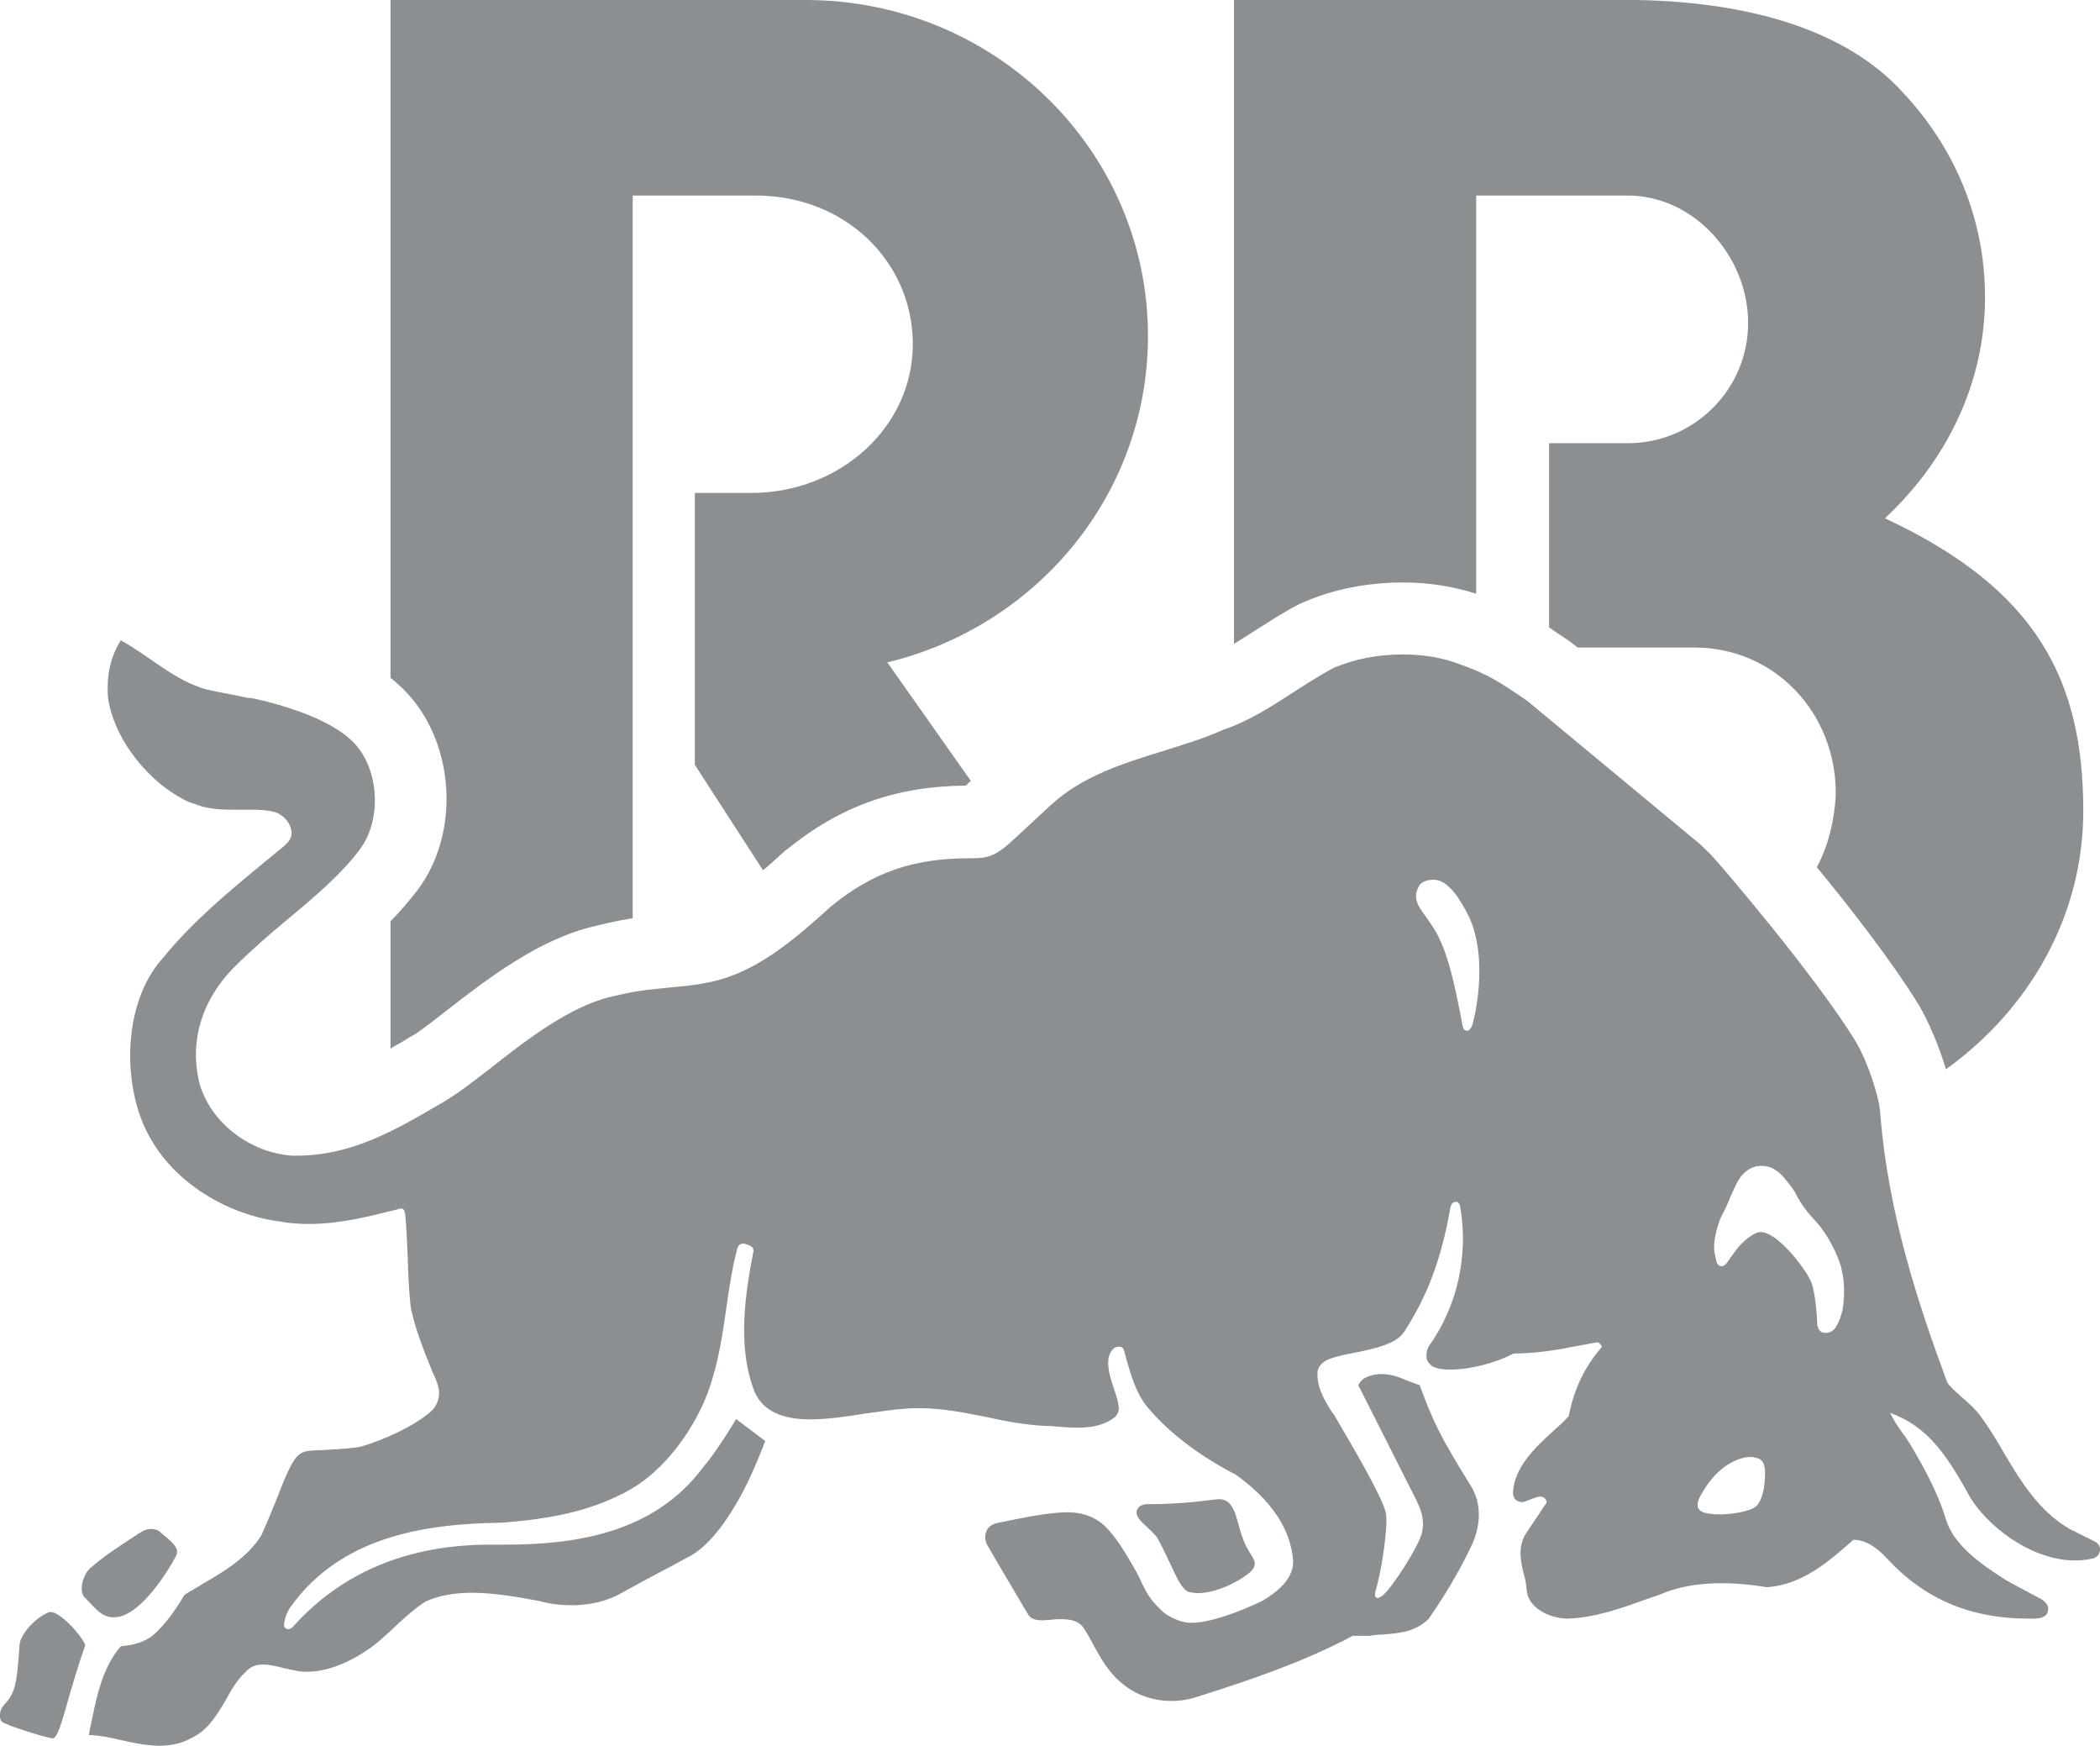
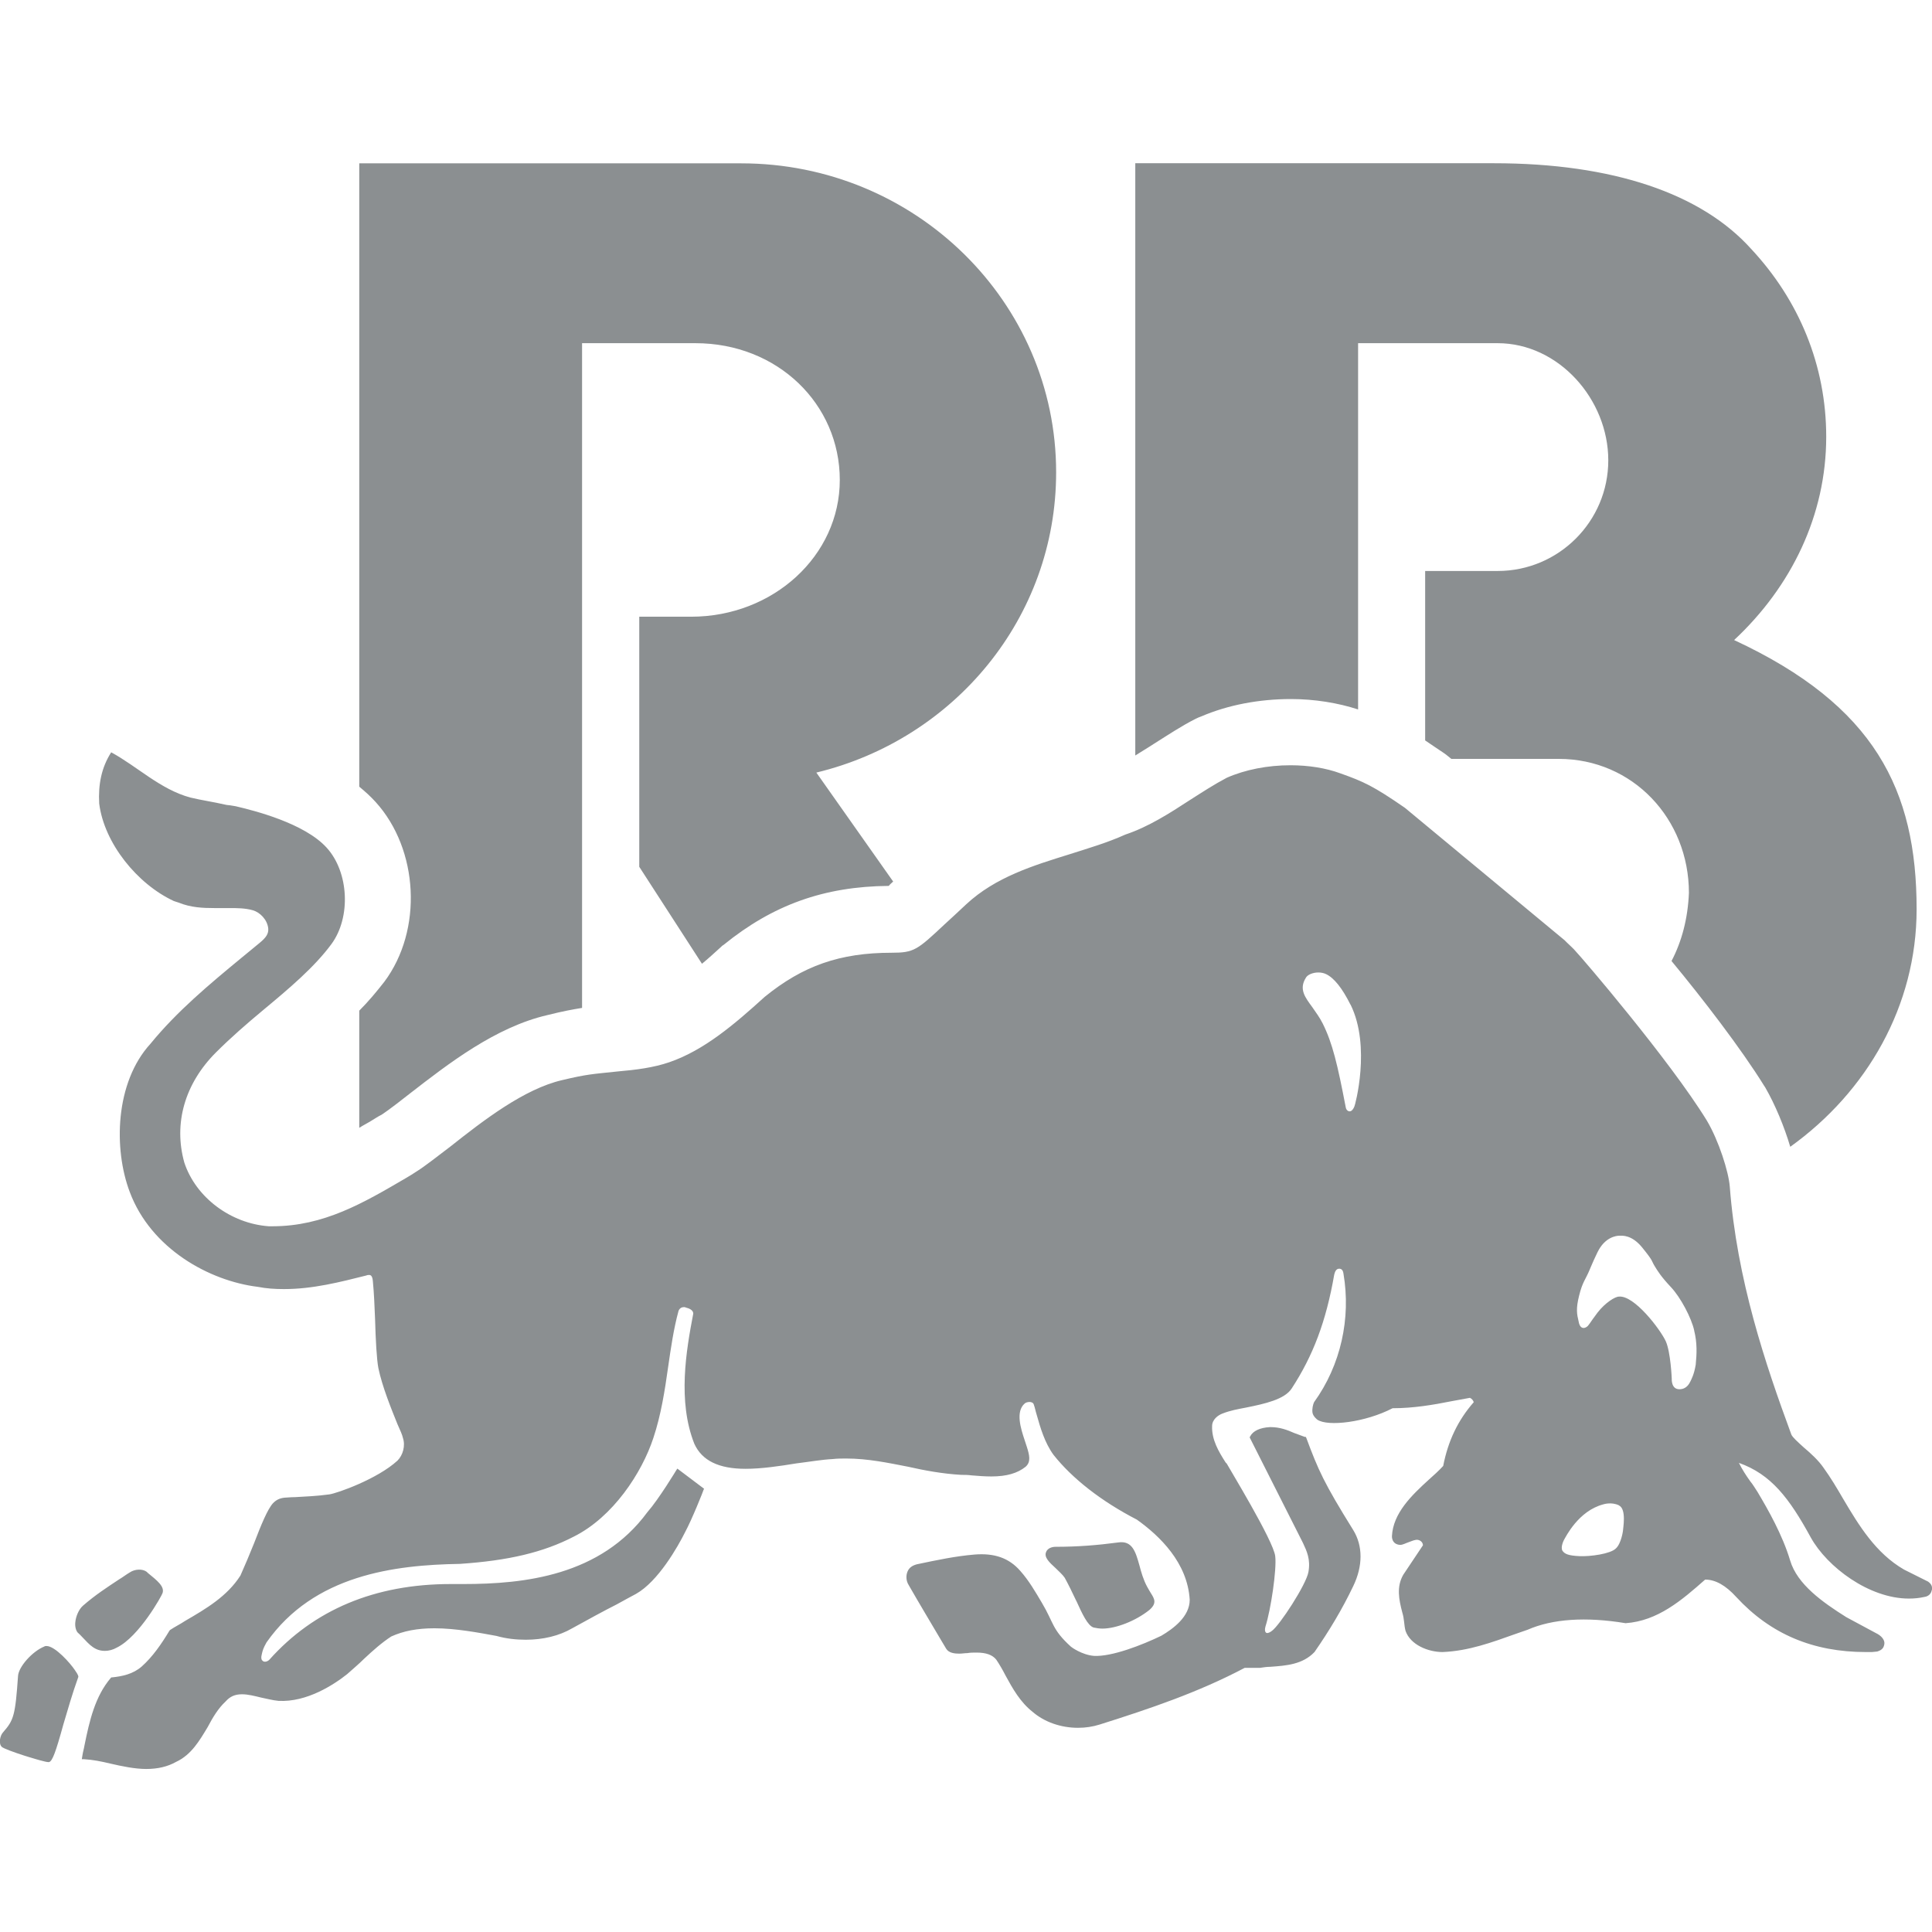
- <svg xmlns="http://www.w3.org/2000/svg" id="Layer_1" viewBox="0 0 182.09 151.3">
+ <svg xmlns="http://www.w3.org/2000/svg" id="Layer_1" viewBox="0 0 182.09 151.3" height="400" width="400">
  <defs>
    <style>.cls-1{fill:#8b8f91;}</style>
  </defs>
  <path class="cls-1" d="M8.49,139.64c.31.26.72.56,1.39.56.36,0,.77-.1,1.13-.31,2.11-1.03,4.26-4.93,4.31-5.14.21-.62-.51-1.18-1.39-1.9l-.1-.1c-.41-.31-1.13-.26-1.59.05-.36.21-.67.46-1.03.67-1.08.72-2.21,1.44-3.39,2.47-.41.36-.67,1.03-.72,1.54-.05.41.05.77.21.98.15.1.98,1.03,1.18,1.18M159.68,110.01c-.26-1.18-1.28-3.13-2.21-4.11-.92-.98-1.23-1.49-1.54-2-.31-.51-.05-.36-1.18-1.75-.98-1.18-1.85-1.08-2.11-1.08,0,0-1.03-.05-1.8,1.08-.31.41-1.03,2.16-1.03,2.16-.36.87-.67,1.13-.98,2.41-.31,1.23-.21,1.75-.05,2.41.1.67.46.72.72.56.26-.15.26-.31,1.08-1.39.72-.92,1.64-1.49,2-1.49,1.44-.15,3.9,3.08,4.42,4.21.46,1.03.56,3.49.56,3.49,0,.1-.05,1.03.72,1.03.67,0,.92-.51,1.03-.72.1-.21.36-.67.51-1.59.1-1.03.15-2.05-.15-3.24M152.6,126.49c-.72-.36-1.49-.1-1.49-.1-2.36.62-3.54,3.08-3.7,3.34,0,0-.36.67-.15,1.03.21.31.56.46,1.59.51,1.03.05,2.93-.21,3.44-.72.51-.46.67-1.64.67-1.64,0-.21.36-2.05-.36-2.41M127.28,79.29c-.77-1.54-1.54-2.52-2.31-2.88-.21-.1-.46-.15-.72-.15-.51,0-1.03.21-1.18.51-.67,1.08-.05,1.85.62,2.77.31.46.67.92.98,1.54.92,1.85,1.39,3.85,2.16,7.86.05.36.31.41.36.41.21,0,.36-.21.46-.46.05-.05,1.59-5.65-.36-9.6M182.07,134.45c-.05.36-.31.62-.72.67-.46.1-.92.15-1.44.15-3.75,0-7.7-2.98-9.24-5.75-2.05-3.75-3.75-5.96-6.78-7.04.31.62.67,1.18,1.08,1.75.26.31.46.67.67.98.98,1.64,2.36,4.06,3.08,6.47.67,2.26,3.08,3.95,5.29,5.34l2.77,1.49c.56.26.87.67.82,1.03-.05.31-.15.56-.67.72l-.51.05h-.56c-4.98,0-8.99-1.69-12.22-5.19-.98-1.08-1.95-1.64-2.93-1.64-2.21,1.95-4.47,3.9-7.5,4.11-3.75-.62-6.88-.41-9.24.62-.41.15-.77.26-1.18.41-2.16.77-4.37,1.59-6.83,1.69-1.34,0-3.03-.67-3.49-2-.15-.56-.1-1.08-.31-1.75-.31-1.18-.56-2.41.1-3.54l1.85-2.77c0-.26-.21-.46-.46-.51-.26-.05-.56.1-.87.21-.31.1-.56.26-.82.26-.82-.05-.77-.82-.77-.82.1-2.16,1.85-3.85,3.49-5.34.46-.41.92-.82,1.34-1.28.46-2.36,1.39-4.31,2.88-6.01-.05-.15-.15-.31-.36-.41-.56.1-1.13.21-1.69.31-1.8.36-3.65.67-5.6.67-2.57,1.34-6.11,1.75-7.09,1.08,0,0-.41-.31-.46-.67-.05-.36.05-.77.15-.98,2.52-3.49,3.49-7.91,2.77-12.12-.05-.36-.21-.46-.41-.46-.31,0-.41.36-.46.56-.77,4.42-2,7.65-4.01,10.73-.67,1.03-2.52,1.44-4.31,1.8-.77.15-1.44.26-2.21.56-.41.15-.98.56-.98,1.18-.05,1.28.62,2.41,1.28,3.44l.1.1c.15.31,4.42,7.29,4.57,8.73.15,1.23-.41,5.03-.92,6.62-.15.56.1.62.15.62.1,0,.26-.05.46-.21.72-.51,3.24-4.37,3.44-5.55.21-1.18-.15-1.95-.51-2.72l-5.03-9.96.05-.1c.26-.51.92-.82,1.85-.87h.1c.82,0,1.54.26,2.21.56.31.1.67.26.98.36h.1l.05.1c1.13,3.03,1.64,4.21,4.42,8.68.92,1.49.92,3.39,0,5.29-1.03,2.16-2.26,4.21-3.65,6.21-1.13,1.18-2.67,1.28-4.16,1.39-.31,0-.67.05-.98.1h-1.44c-4.37,2.31-8.94,3.85-13.66,5.34-.67.21-1.34.31-2.05.31-1.64,0-3.18-.56-4.26-1.49-1.18-.92-1.9-2.21-2.57-3.44-.26-.51-.56-1.03-.87-1.49-.36-.46-.98-.67-1.85-.67-.31,0-.62,0-.87.05-.26,0-.51.05-.77.05-.41,0-.98-.05-1.23-.46l-.46-.77c-1.03-1.75-2.05-3.44-3.08-5.24-.26-.41-.26-.92-.1-1.28.15-.36.46-.56.87-.67,1.95-.41,3.65-.77,5.44-.92,1.85-.15,3.24.31,4.31,1.54.82.92,1.44,2,2.05,3.03,1.13,1.9.92,2.47,2.72,4.11.05.05,1.03.77,2.16.87,1.69.1,4.57-1.03,6.37-1.9,1.13-.67,2.67-1.8,2.67-3.39-.21-3.49-2.82-6.01-4.98-7.55-3.39-1.75-6.11-3.9-7.86-6.11-.82-1.13-1.23-2.52-1.59-3.8-.1-.31-.15-.62-.26-.92-.05-.21-.26-.26-.41-.26s-.36.05-.46.15c-.87.77-.36,2.36,0,3.44.05.15.1.31.15.46l.05.15c.26.82.41,1.44-.1,1.9-.77.62-1.8.92-3.24.92-.62,0-1.23-.05-1.85-.1-.36-.05-.67-.05-.98-.05-1.75-.1-3.44-.41-5.03-.77-1.85-.36-3.8-.77-5.8-.77-.46,0-.87,0-1.28.05-1.03.05-2.21.26-3.44.41-1.59.26-3.29.51-4.78.51-2.52,0-4.11-.77-4.83-2.36-1.59-4.01-.77-8.78-.1-12.27,0-.36-.46-.51-.67-.56-.1-.05-.15-.05-.21-.05-.21,0-.41.1-.51.36-.46,1.69-.72,3.49-.98,5.29-.31,2.21-.67,4.52-1.39,6.68-1.08,3.29-3.8,7.45-7.5,9.3-2.88,1.49-6.16,2.26-10.73,2.57-6.16.1-13.76,1.03-18.23,7.4-.31.56-.36.72-.46,1.18-.05.21-.05.41.05.51.15.21.46.15.67-.05,4.21-4.72,9.96-7.14,17.1-7.14h1.18c5.75,0,12.94-.77,17.36-6.78,1.08-1.23,2.72-3.95,2.72-3.95l.1-.15,2.52,1.9-.05.1c0,.05-1.08,2.77-1.75,4.01-.67,1.34-2.52,4.62-4.62,5.8-.51.26-1.13.62-1.8.98-1.23.62-2.72,1.44-4.21,2.26-1.23.72-2.77,1.08-4.37,1.08-.92,0-1.85-.1-2.77-.36-1.69-.31-3.85-.72-5.85-.72-1.64,0-2.93.26-4.06.77-.87.56-1.75,1.34-2.57,2.11-.51.51-1.08.98-1.59,1.44-1.23.98-3.8,2.67-6.47,2.52-.56-.05-1.13-.21-1.64-.31-.62-.15-1.23-.31-1.8-.31-.67,0-1.13.21-1.54.67-.72.67-1.23,1.54-1.69,2.41-.77,1.28-1.54,2.62-2.98,3.29-.82.46-1.75.67-2.82.67s-2.31-.26-3.39-.51c-.87-.21-1.64-.36-2.47-.41h-.21l.05-.31c.05-.36.15-.67.21-1.03.46-2.26.98-4.57,2.47-6.32l.05-.05h.05c.98-.1,2-.31,2.82-1.03,1.03-.92,1.85-2.11,2.62-3.39l.05-.05c.46-.31.98-.56,1.44-.87,1.95-1.13,3.95-2.31,5.19-4.26.41-.92.87-2,1.28-3.03.67-1.75,1.28-3.24,1.8-3.8.31-.31.62-.46,1.08-.51.21,0,.51-.05.98-.05.87-.05,2.11-.1,3.24-.26.72-.1,4.52-1.44,6.42-3.18.51-.51.77-1.39.51-2.16-.05-.26-.26-.72-.51-1.28-.56-1.39-1.44-3.54-1.8-5.29-.15-.77-.26-2.67-.31-4.62-.05-1.23-.1-2.47-.21-3.59-.05-.56-.26-.56-.36-.56-.05,0-.15,0-.26.05-2.47.62-5.03,1.28-7.75,1.28-.87,0-1.64-.05-2.47-.21-4.57-.56-10.07-3.59-12.07-8.94-1.54-4.06-1.39-10.32,1.95-13.97,2.52-3.08,5.55-5.6,8.53-8.06.56-.46,1.18-.98,1.75-1.44.62-.51.87-.87.82-1.39-.1-.82-.77-1.49-1.44-1.69-.72-.21-1.54-.21-2.21-.21h-1.44c-1.08,0-2.21-.05-3.34-.51-.15-.05-.31-.1-.46-.15-3.44-1.59-6.57-5.44-7.04-9.19-.1-1.8.21-3.39,1.13-4.83,2.47,1.34,4.62,3.49,7.45,4.26,1.08.26,2.16.41,3.29.67.15.05.46.05.67.1l.31.05c1.75.41,6.47,1.59,8.58,3.9,2.11,2.31,2.31,6.57.46,9.09-1.59,2.16-3.95,4.16-6.42,6.21-1.54,1.28-3.08,2.62-4.47,4.01-2.93,2.93-4.01,6.68-2.98,10.37,1.08,3.29,4.37,5.75,7.96,6.01h.36c4.83,0,8.58-2.21,12.53-4.52.36-.21.77-.46,1.08-.67.67-.41,2.05-1.49,3.13-2.31,3.18-2.52,6.98-5.44,10.53-6.27,2.36-.56,2.77-.56,5.24-.82,1.75-.15,3.39-.36,4.88-.87,3.29-1.13,6.16-3.59,8.99-6.16,3.6-2.93,7.09-4.16,11.97-4.16,2.11,0,2.41-.26,4.98-2.67.56-.51,1.23-1.13,2.05-1.9,2.77-2.57,6.32-3.65,9.76-4.72,1.75-.56,3.54-1.08,5.24-1.85,2.16-.72,4.16-2,6.06-3.24,1.13-.72,2.31-1.49,3.49-2.11,1.75-.77,3.85-1.18,6.01-1.18,1.69,0,3.34.26,4.72.77,2.16.77,3.08,1.18,6.06,3.24l15.05,12.48.21.21c.26.26.62.56.87.87.46.46,8.83,10.22,12.33,15.92,1.13,1.9,2.05,4.83,2.16,6.21.67,8.78,3.34,16.69,5.8,23.37.1.26.62.72,1.18,1.23.67.56,1.39,1.23,1.85,1.9.67.92,1.28,1.95,1.85,2.93,1.49,2.52,3.08,5.14,5.75,6.68,0,0,1.23.62,2.26,1.13.36.26.41.51.36.82M4.38,139.74c-.05,0-.15,0-.21.05-1.13.46-2.41,1.9-2.47,2.77-.26,3.75-.41,4.16-1.39,5.29-.31.31-.46,1.08-.15,1.39.31.31,3.95,1.44,4.37,1.44h.1c.31-.1.62-.92,1.34-3.54.41-1.39.87-2.98,1.39-4.42.05-.1.05-.21-.31-.72-.41-.62-1.85-2.26-2.67-2.26M101.44,135.48c.56,1.23,1.08,2.36,1.64,2.52.26.05.51.1.82.1,1.28,0,3.13-.72,4.42-1.75.72-.62.51-1.03.15-1.59-.1-.15-.21-.36-.36-.62-.36-.67-.56-1.39-.72-2-.36-1.28-.67-2.36-2-2.16-1.95.26-3.8.41-5.91.41-.05,0-.67,0-.87.46-.26.51.31,1.03.87,1.54.31.31.67.62.87.92.31.56.72,1.39,1.08,2.16M112.74,52.33l.21-.1.26-.1c2.52-1.08,5.44-1.64,8.47-1.64,2.21,0,4.42.36,6.32.98V16.95h13.15c5.75,0,10.43,5.29,10.43,11.04s-4.67,10.43-10.43,10.43h-6.83v15.97c.51.36,1.08.72,1.75,1.18l.21.15.51.41h10.12c6.98,0,12.27,5.65,12.27,12.63-.1,2.41-.67,4.57-1.64,6.42,2.93,3.54,6.57,8.27,8.73,11.76l.1.15c.92,1.59,1.8,3.7,2.36,5.6,7.24-5.19,11.91-13.3,11.91-22.39,0-11.25-3.95-19.21-17.2-25.37,5.39-5.03,8.68-11.76,8.68-19.16,0-6.73-2.57-12.89-7.09-17.72-4.67-5.19-12.99-8.06-24.24-8.06h-33.79v55.82c.56-.36,1.18-.72,1.8-1.13,1.23-.77,2.52-1.64,3.95-2.36M35.09,90.18c-.41.26-.82.46-1.23.72v-11.04c.87-.87,1.64-1.8,2.36-2.72,3.65-4.88,3.24-12.48-.82-16.95-.46-.51-.98-.98-1.54-1.44V0h36c16.38,0,29.68,13.04,29.68,29.12,0,13.71-9.6,25.16-22.6,28.3l7.24,10.27c-.15.15-.31.26-.41.41-6.11.05-10.94,1.8-15.56,5.55l-.15.1-.1.1c-.62.56-1.18,1.08-1.8,1.59l-5.91-9.14v-23.57h4.88c7.75,0,14.02-5.75,14.02-12.89s-5.85-12.89-13.61-12.89h-10.68v62.65c-.92.15-1.8.31-3.24.67-4.93,1.13-9.4,4.62-12.99,7.4-1.95,1.54-2.52,1.9-2.67,2-.31.15-.62.36-.87.51" />
</svg>
